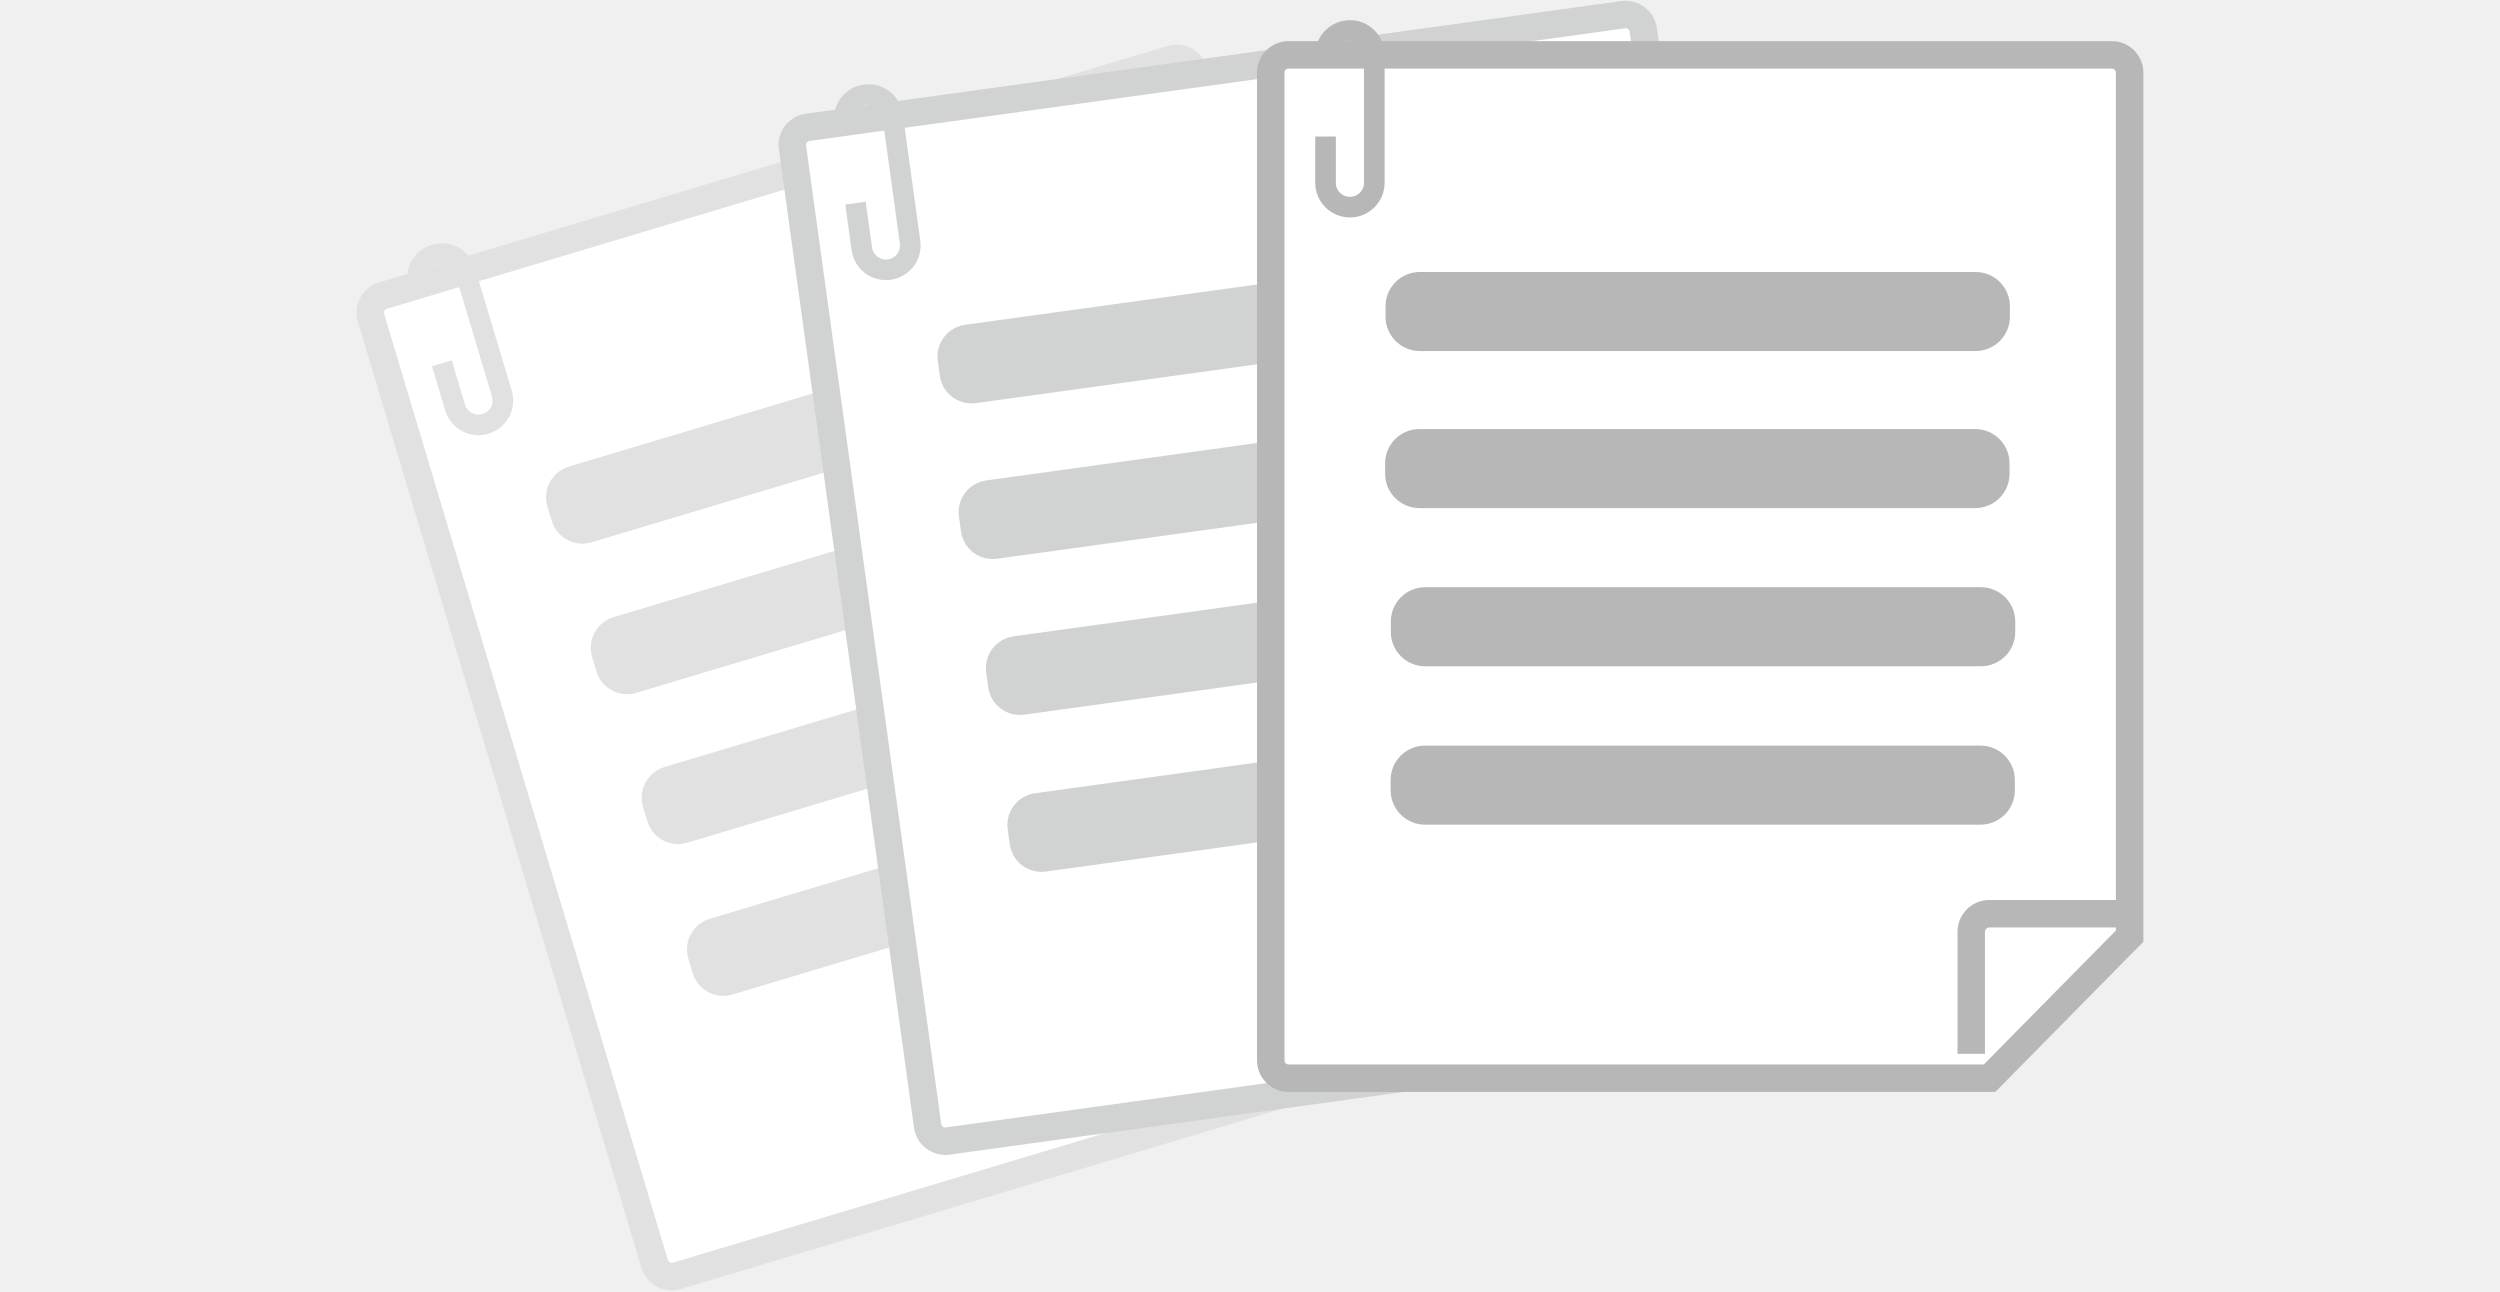
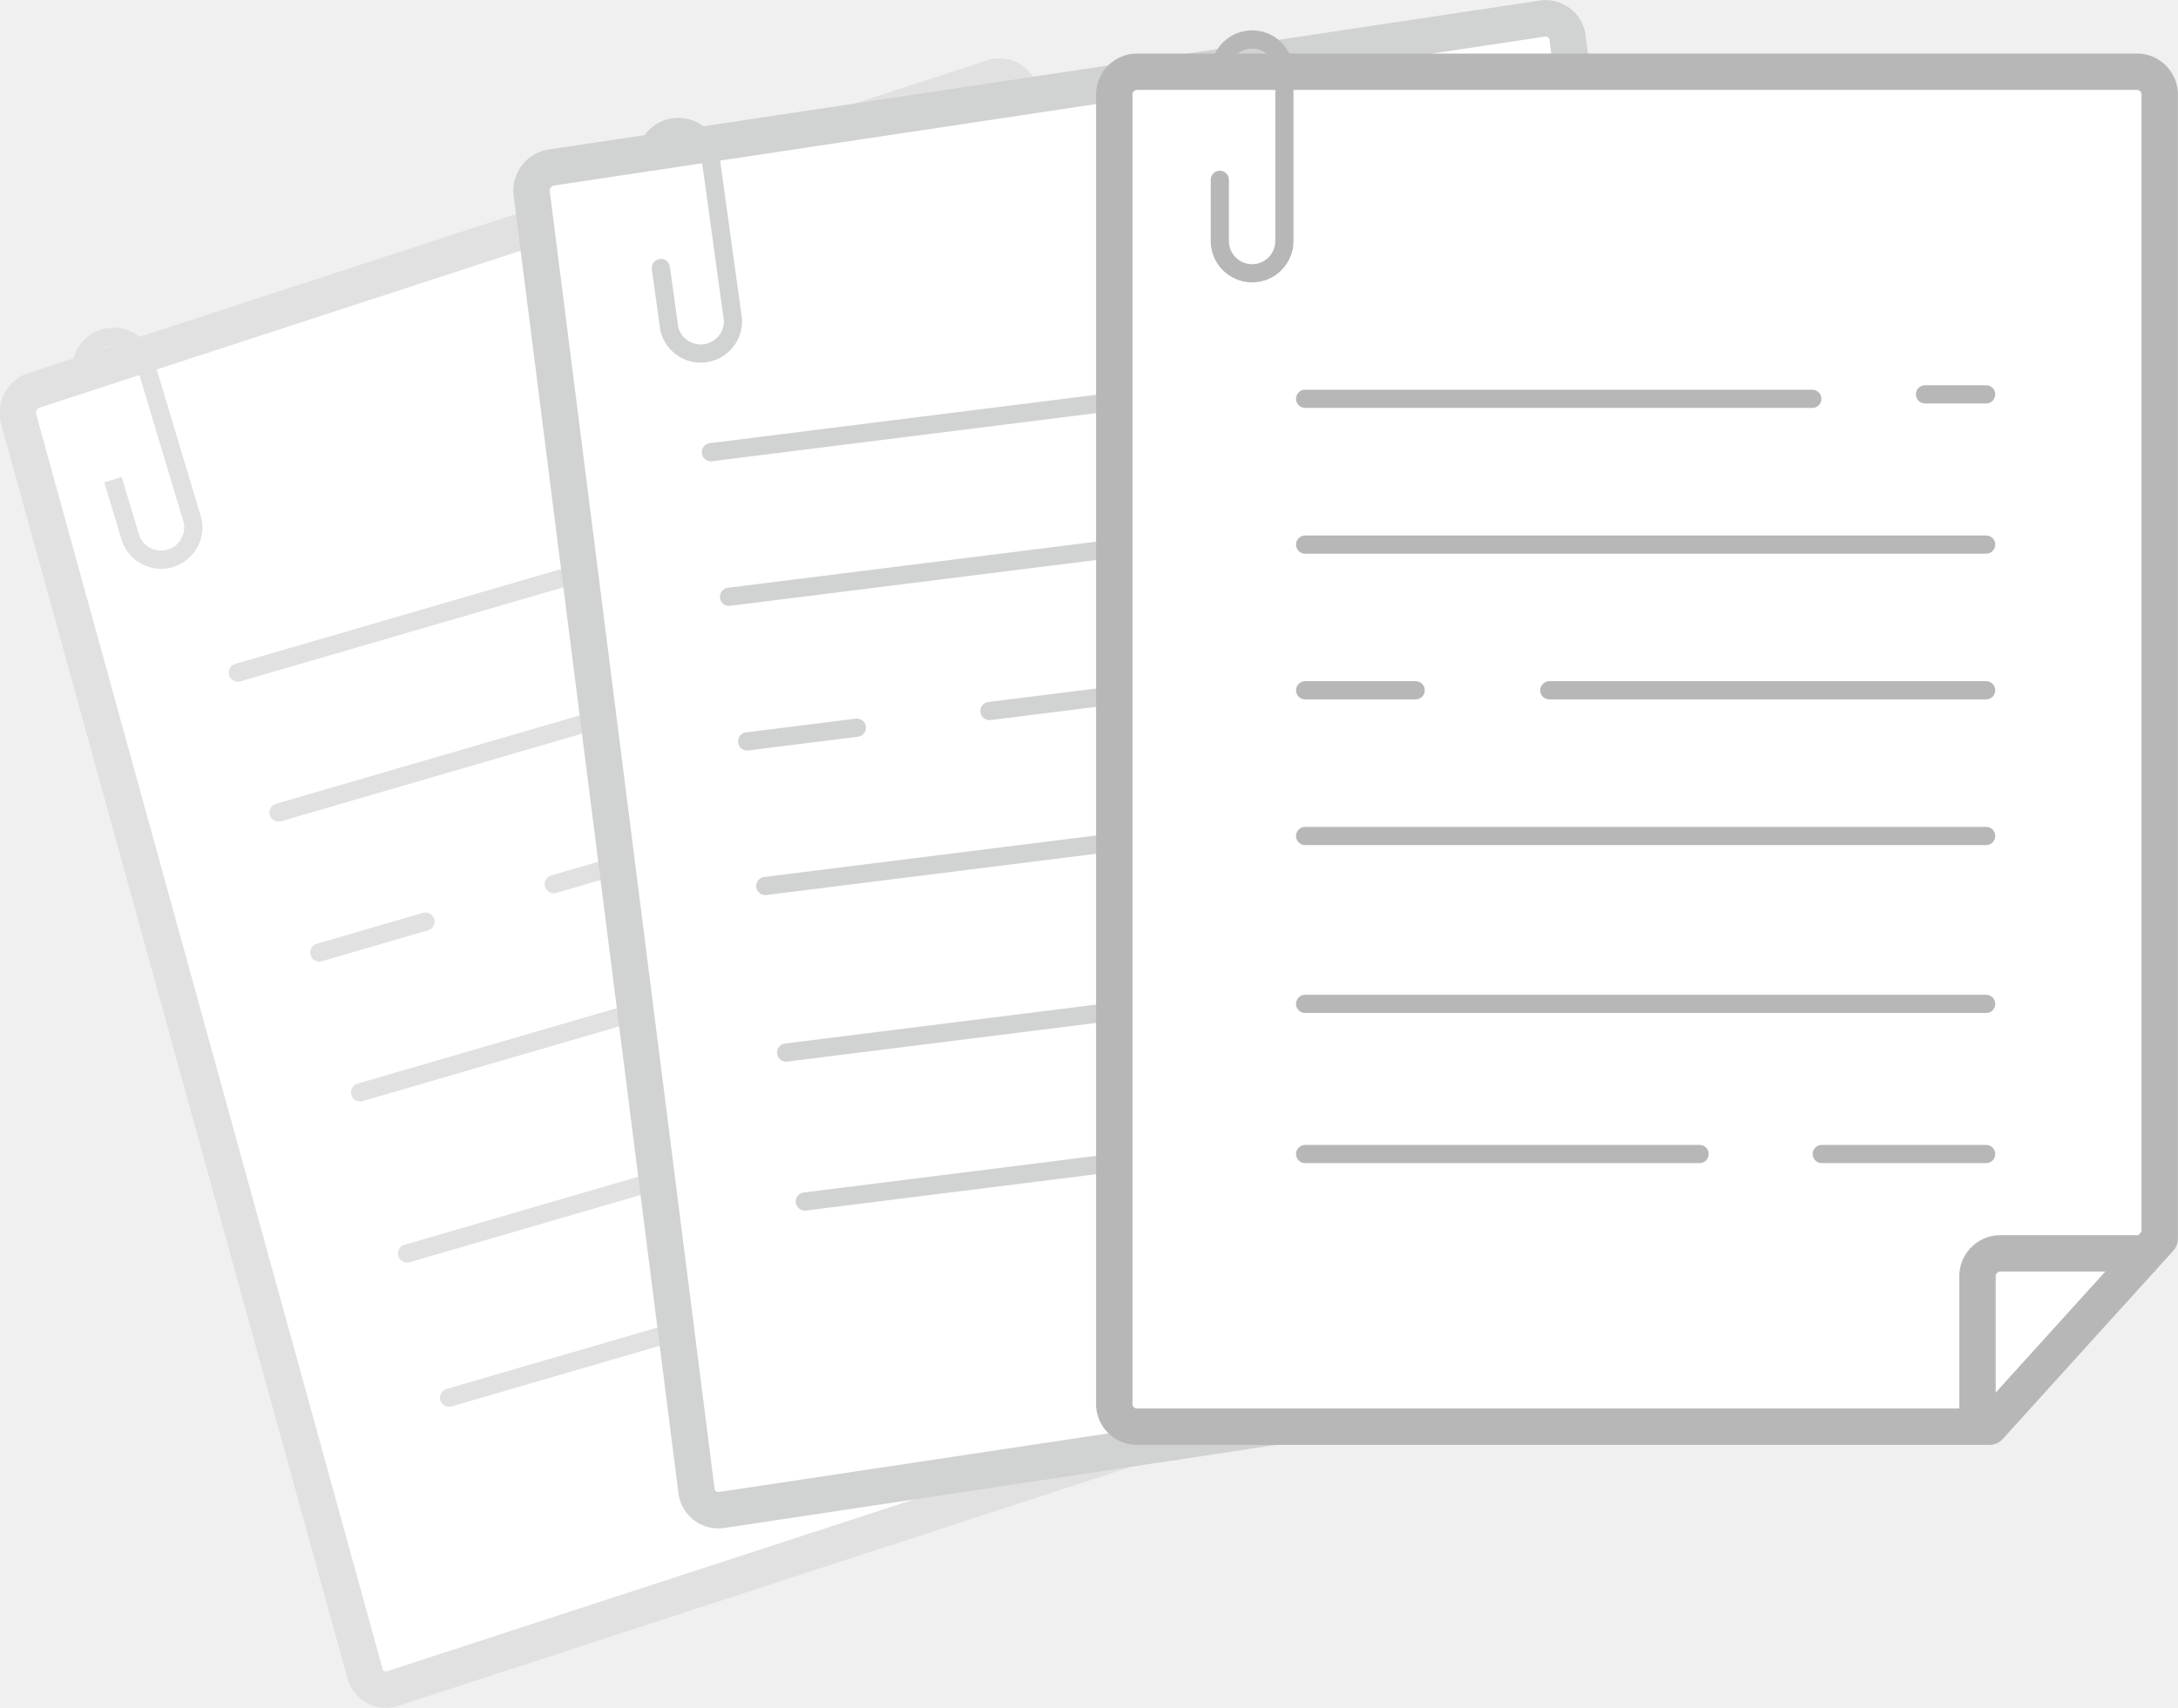
- <svg xmlns="http://www.w3.org/2000/svg" id="files" width="364" height="188" viewBox="0 0 364 188">
-   <defs>
-     <style>    
-     </style>
-   </defs>
-   <path id="Rounded_Rectangle_14_copy_5" data-name="Rounded Rectangle 14 copy 5" style="fill: #e1e1e2; stroke: #e1e1e2; stroke-width: 4px; fill-rule: evenodd;" d="M126.743,146.755l-17.856,5.354a2.636,2.636,0,0,0-1.782,3.274q2.553,8.512,5.1,17.025" />
-   <path id="Rounded_Rectangle_14_copy_3" data-name="Rounded Rectangle 14 copy 3" style="stroke-width: 4px; fill-rule: evenodd; fill: #c9c9c9; stroke: #c9c9c9;" d="M167.56,135.722l-18.467,2.551a2.637,2.637,0,0,0-2.263,2.963q1.216,8.8,2.432,17.606" />
-   <path id="Rounded_Rectangle_14_copy" data-name="Rounded Rectangle 14 copy" style=" stroke: #e1e1e2; stroke-width: 4px; fill-rule: evenodd; fill: #fff;" d="M209.912,130.785L173.824,10.421A2.6,2.6,0,0,0,170.632,8.6L55.7,43.058a2.6,2.6,0,0,0-1.664,3.276L95.3,183.958a2.6,2.6,0,0,0,3.192,1.821l97.827-29.331Z" />
-   <path id="Rounded_Rectangle_14_copy_2" data-name="Rounded Rectangle 14 copy 2" style="stroke-width: 4px; fill-rule: evenodd; fill: none; stroke: #b7b7b7;" d="M218.948,125.554H200.306a2.636,2.636,0,0,0-2.647,2.625v17.773" />
-   <path id="Rounded_Rectangle_15" data-name="Rounded Rectangle 15" style="stroke: #e1e1e2;fill-rule: evenodd; fill: none; stroke-width: 3px;" d="M60.922,41.494a3.548,3.548,0,1,1,6.8-2.038L73.067,57.3a3.548,3.548,0,0,1-6.8,2.038l-1.934-6.451" />
-   <path id="Rounded_Rectangle_11" data-name="Rounded Rectangle 11" style=" fill: #e1e1e2; stroke: #e1e1e2; stroke-width: 4px; fill-rule: evenodd;" d="M83.4,69.852l78.156-23.433a2.661,2.661,0,0,1,3.313,1.785l0.629,2.1a2.661,2.661,0,0,1-1.785,3.313L85.557,77.046a2.661,2.661,0,0,1-3.313-1.784l-0.629-2.1A2.661,2.661,0,0,1,83.4,69.852Z" />
-   <path id="Rounded_Rectangle_11_copy" data-name="Rounded Rectangle 11 copy" style="fill: #e1e1e2; stroke: #e1e1e2; stroke-width: 4px; fill-rule: evenodd;" d="M89.913,91.769L168.07,68.336a2.661,2.661,0,0,1,3.313,1.785l0.628,2.1a2.661,2.661,0,0,1-1.784,3.313L92.07,98.964a2.661,2.661,0,0,1-3.313-1.784l-0.629-2.1A2.661,2.661,0,0,1,89.913,91.769Z" />
-   <path id="Rounded_Rectangle_11_copy_2" data-name="Rounded Rectangle 11 copy 2" style="fill: #e1e1e2; stroke: #e1e1e2; stroke-width: 4px; fill-rule: evenodd;" d="M97.324,113.592l78.157-23.433a2.66,2.66,0,0,1,3.312,1.784l0.629,2.1a2.661,2.661,0,0,1-1.784,3.313L99.481,120.786A2.661,2.661,0,0,1,96.169,119l-0.629-2.1A2.661,2.661,0,0,1,97.324,113.592Z" />
-   <path id="Rounded_Rectangle_11_copy_3" data-name="Rounded Rectangle 11 copy 3" style="fill: #e1e1e2; stroke: #e1e1e2; stroke-width: 4px; fill-rule: evenodd;" d="M103.92,135.688l78.13-23.426a2.661,2.661,0,0,1,3.313,1.785l0.629,2.1a2.661,2.661,0,0,1-1.785,3.313l-78.13,23.425a2.661,2.661,0,0,1-3.313-1.785l-0.628-2.1A2.66,2.66,0,0,1,103.92,135.688Z" />
-   <path id="Rounded_Rectangle_14_copy_5-2" data-name="Rounded Rectangle 14 copy 5" style="fill: #e1e1e2; fill-rule: evenodd; stroke-width: 4px; stroke: #d1d2d2;" d="M171.827,131.915l-18.467,2.551a2.636,2.636,0,0,0-2.263,2.962l2.433,17.606" />
-   <path id="Rounded_Rectangle_14_copy_3-2" data-name="Rounded Rectangle 14 copy 3" style="stroke-width: 4px; fill-rule: evenodd; fill: #c9c9c9; stroke: #c9c9c9;" d="M214.513,127.328H195.872a2.636,2.636,0,0,0-2.647,2.625v17.773" />
-   <path id="Rounded_Rectangle_14_copy-2" data-name="Rounded Rectangle 14 copy" style=" stroke-width: 4px; fill-rule: evenodd; stroke: #d1d2d2; fill: #fff;" d="M256.461,128.894L239.266,4.418a2.6,2.6,0,0,0-2.875-2.289L117.538,18.547a2.6,2.6,0,0,0-2.147,2.982l19.66,142.325a2.6,2.6,0,0,0,2.875,2.289l101.168-13.975Z" />
-   <path id="Rounded_Rectangle_14_copy_2-2" data-name="Rounded Rectangle 14 copy 2" style="stroke-width: 4px; fill-rule: evenodd; fill: none; stroke: #b7b7b7;" d="M262.406,125.554H243.764a2.636,2.636,0,0,0-2.647,2.625v17.773" />
-   <path id="Rounded_Rectangle_15-2" data-name="Rounded Rectangle 15" style="stroke: #d1d2d2; fill-rule: evenodd; stroke-width: 3px; fill: none;" d="M122.934,17.8a3.547,3.547,0,1,1,7.028-.971l2.549,18.45a3.548,3.548,0,0,1-7.029.971s-0.421-3.051-.921-6.671" />
-   <path id="Rounded_Rectangle_11-2" data-name="Rounded Rectangle 11" style="stroke: #d1d2d2; fill: #d1d2d2; stroke-width: 4px; fill-rule: evenodd;" d="M140.795,49.272l80.826-11.165a2.661,2.661,0,0,1,3,2.272l0.3,2.169a2.661,2.661,0,0,1-2.271,3L141.822,56.713a2.66,2.66,0,0,1-3-2.272l-0.3-2.169A2.661,2.661,0,0,1,140.795,49.272Z" />
-   <path id="Rounded_Rectangle_11_copy-2" data-name="Rounded Rectangle 11 copy" style="stroke: #d1d2d2; fill: #d1d2d2; stroke-width: 4px; fill-rule: evenodd;" d="M143.868,71.93L224.7,60.765a2.661,2.661,0,0,1,3,2.271l0.3,2.169a2.661,2.661,0,0,1-2.271,3L144.9,79.37a2.66,2.66,0,0,1-3-2.272l-0.3-2.169A2.661,2.661,0,0,1,143.868,71.93Z" />
-   <path id="Rounded_Rectangle_11_copy_2-2" data-name="Rounded Rectangle 11 copy 2" style="stroke: #d1d2d2; fill: #d1d2d2; stroke-width: 4px; fill-rule: evenodd;" d="M147.844,94.631L228.67,83.466a2.661,2.661,0,0,1,3,2.272l0.3,2.169a2.661,2.661,0,0,1-2.271,3l-80.827,11.165a2.66,2.66,0,0,1-3-2.272l-0.3-2.169A2.661,2.661,0,0,1,147.844,94.631Z" />
-   <path id="Rounded_Rectangle_11_copy_3-2" data-name="Rounded Rectangle 11 copy 3" style="stroke: #d1d2d2; fill: #d1d2d2; stroke-width: 4px; fill-rule: evenodd;" d="M150.972,117.477l80.8-11.161a2.661,2.661,0,0,1,3,2.271l0.3,2.169a2.661,2.661,0,0,1-2.272,3L152,124.917a2.66,2.66,0,0,1-3-2.271l-0.3-2.169A2.661,2.661,0,0,1,150.972,117.477Z" />
-   <path id="Rounded_Rectangle_14_copy_5-3" data-name="Rounded Rectangle 14 copy 5" style=" fill: #e1e1e2; stroke: #e1e1e2; stroke-width: 4px; fill-rule: evenodd;" d="M225.821,127.716H207.179a2.636,2.636,0,0,0-2.646,2.625v17.773" />
-   <path id="Rounded_Rectangle_14_copy_3-3" data-name="Rounded Rectangle 14 copy 3" style="stroke-width: 4px; fill-rule: evenodd; fill: #c9c9c9; stroke: #c9c9c9;" d="M260.41,134.811H241.768a2.636,2.636,0,0,0-2.647,2.625v17.773" />
-   <path id="Rounded_Rectangle_14_copy-3" data-name="Rounded Rectangle 14 copy" style="stroke-width: 4px; fill-rule: evenodd; fill: #fff; stroke: #b7b7b7;" d="M310.072,136.3V10.646a2.6,2.6,0,0,0-2.534-2.661H187.556a2.6,2.6,0,0,0-2.535,2.661V154.322a2.6,2.6,0,0,0,2.535,2.661H289.685Z" />
-   <path id="Rounded_Rectangle_14_copy_2-3" data-name="Rounded Rectangle 14 copy 2" style="stroke-width: 4px; fill-rule: evenodd; fill: none; stroke: #b7b7b7;" d="M308.3,133.037H289.66a2.636,2.636,0,0,0-2.647,2.625v17.773" />
-   <path id="Rounded_Rectangle_15-3" data-name="Rounded Rectangle 15" style="fill-rule: evenodd; fill: none; stroke: #b7b7b7; stroke-width: 3px;" d="M193,7.986a3.548,3.548,0,1,1,7.1,0V26.61a3.548,3.548,0,1,1-7.1,0V19.875" />
-   <path id="Rounded_Rectangle_11-3" data-name="Rounded Rectangle 11" style="fill: #b7b7b7; stroke-width: 4px; fill-rule: evenodd; stroke: #b7b7b7;" d="M206.729,41.6h80.915a3,3,0,0,1,3,3v1.511a3,3,0,0,1-3,3H206.729a3,3,0,0,1-3-3V44.6A3,3,0,0,1,206.729,41.6Z" />
-   <path id="Rounded_Rectangle_11_copy-3" data-name="Rounded Rectangle 11 copy" style="fill: #b7b7b7; stroke-width: 4px; fill-rule: evenodd; stroke: #b7b7b7;" d="M206.673,64.469h80.916a3,3,0,0,1,3,3V68.98a3,3,0,0,1-3,3H206.673a3,3,0,0,1-3-3V67.469A3,3,0,0,1,206.673,64.469Z" />
-   <path id="Rounded_Rectangle_11_copy_2-3" data-name="Rounded Rectangle 11 copy 2" style="fill: #b7b7b7; stroke-width: 4px; fill-rule: evenodd; stroke: #b7b7b7;" d="M207.505,87.5H288.42a3,3,0,0,1,3,3v1.511a3,3,0,0,1-3,3H207.505a3,3,0,0,1-3-3V90.5A3,3,0,0,1,207.505,87.5Z" />
-   <path id="Rounded_Rectangle_11_copy_3-3" data-name="Rounded Rectangle 11 copy 3" style="fill: #b7b7b7; stroke-width: 4px; fill-rule: evenodd; stroke: #b7b7b7;" d="M207.477,110.56h80.888a3,3,0,0,1,3,3v1.511a3,3,0,0,1-3,3H207.477a3,3,0,0,1-3-3V113.56A3,3,0,0,1,207.477,110.56Z" />
+ <svg xmlns="http://www.w3.org/2000/svg" id="nh_empty_files" viewBox="0 0 239.42 187.76">
+   <path id="Rounded_Rectangle_14_copy" data-name="Rounded Rectangle 14 copy" d="M197.28,130.79,164.11,10.42a2.37,2.37,0,0,0-2.93-1.82L55.55,43.06A2.64,2.64,0,0,0,54,46.33L92,184a2.37,2.37,0,0,0,2.93,1.82l89.9-29.33Z" transform="translate(-51.91 -0.11)" fill="#fff" stroke="#e1e1e2" stroke-width="4" fill-rule="evenodd" />
+   <path id="Rounded_Rectangle_15" data-name="Rounded Rectangle 15" d="M60.92,41.49a3.55,3.55,0,0,1,6.8-2L73.07,57.3a3.55,3.55,0,0,1-6.8,2l-1.94-6.45" transform="translate(-51.91 -0.11)" fill="none" stroke="#e1e1e2" stroke-width="2" />
+   <line x1="106.97" y1="83.79" x2="60.87" y2="97.22" fill="none" stroke="#e1e1e2" stroke-linecap="round" stroke-linejoin="round" stroke-width="2" />
+   <line x1="35.1" y1="104.73" x2="46.77" y2="101.33" fill="none" stroke="#e1e1e2" stroke-linecap="round" stroke-linejoin="round" stroke-width="2" />
+   <line x1="49.36" y1="153.68" x2="90.99" y2="141.56" fill="none" stroke="#e1e1e2" stroke-linecap="round" stroke-linejoin="round" stroke-width="2" />
+   <line x1="30.62" y1="89.34" x2="102.49" y2="68.41" fill="none" stroke="#e1e1e2" stroke-linecap="round" stroke-linejoin="round" stroke-width="2" />
+   <line x1="39.58" y1="120.11" x2="111.45" y2="99.18" fill="none" stroke="#e1e1e2" stroke-linecap="round" stroke-linejoin="round" stroke-width="2" />
+   <line x1="44.74" y1="137.83" x2="116.61" y2="116.9" fill="none" stroke="#e1e1e2" stroke-linecap="round" stroke-linejoin="round" stroke-width="2" />
+   <line x1="79.67" y1="58.37" x2="26.14" y2="73.96" fill="none" stroke="#e1e1e2" stroke-linecap="round" stroke-linejoin="round" stroke-width="2" />
+   <path id="Rounded_Rectangle_14_copy-2" data-name="Rounded Rectangle 14 copy-2" d="M240.05,128.89,224.25,4.42a2.44,2.44,0,0,0-2.64-2.29L112.38,18.55a2.58,2.58,0,0,0-2,3l18.07,142.32a2.44,2.44,0,0,0,2.64,2.29l93-14Z" transform="translate(-51.91 -0.11)" fill="#fff" stroke="#d1d2d2" stroke-width="4" fill-rule="evenodd" />
+   <line x1="156.41" y1="72.22" x2="108.77" y2="78.18" fill="none" stroke="#d1d2d2" stroke-linecap="round" stroke-linejoin="round" stroke-width="2" />
+   <line x1="82.13" y1="81.52" x2="94.19" y2="80.01" fill="none" stroke="#d1d2d2" stroke-linecap="round" stroke-linejoin="round" stroke-width="2" />
+   <line x1="88.47" y1="132.11" x2="131.5" y2="126.72" fill="none" stroke="#d1d2d2" stroke-linecap="round" stroke-linejoin="round" stroke-width="2" />
+   <line x1="162.75" y1="122.81" x2="144.82" y2="125.05" fill="none" stroke="#d1d2d2" stroke-linecap="round" stroke-linejoin="round" stroke-width="2" />
+   <line x1="80.14" y1="65.62" x2="154.42" y2="56.32" fill="none" stroke="#d1d2d2" stroke-linecap="round" stroke-linejoin="round" stroke-width="2" />
+   <line x1="84.13" y1="97.42" x2="158.41" y2="88.12" fill="none" stroke="#d1d2d2" stroke-linecap="round" stroke-linejoin="round" stroke-width="2" />
+   <line x1="86.42" y1="115.73" x2="160.7" y2="106.43" fill="none" stroke="#d1d2d2" stroke-linecap="round" stroke-linejoin="round" stroke-width="2" />
+   <line x1="133.47" y1="42.79" x2="78.15" y2="49.72" fill="none" stroke="#d1d2d2" stroke-linecap="round" stroke-linejoin="round" stroke-width="2" />
+   <line x1="152.37" y1="39.93" x2="145.71" y2="40.77" fill="none" stroke="#d1d2d2" stroke-linecap="round" stroke-linejoin="round" stroke-width="2" />
+   <path id="Rounded_Rectangle_15-2" data-name="Rounded Rectangle 15-2" d="M122.93,17.8a3.55,3.55,0,0,1,7-1l2.55,18.45a3.55,3.55,0,0,1-7,1l-.92-6.67" transform="translate(-51.91 -0.11)" fill="none" stroke="#d1d2d2" stroke-linecap="round" stroke-linejoin="round" stroke-width="2" />
+   <path id="Rounded_Rectangle_14_copy-3" data-name="Rounded Rectangle 14 copy-3" stroke="#b7b7b7" d="M289.32,136.3V10.65A2.52,2.52,0,0,0,287,8H176.73a2.52,2.52,0,0,0-2.33,2.67V154.32a2.51,2.51,0,0,0,2.33,2.66h93.86Z" fill="#fff" transform="translate(-51.91 -0.11)" stroke-linecap="round" stroke-linejoin="round" stroke-width="4" fill-rule="evenodd" />
+   <path id="Rounded_Rectangle_14_copy_2-3" data-name="Rounded Rectangle 14 copy 2-3" d="M288.85,137.92H271.72a2.52,2.52,0,0,0-2.43,2.62h0v17.77" transform="translate(-51.91 -0.11)" fill="none" stroke="#b7b7b7" stroke-width="4" />
+   <path id="Rounded_Rectangle_15-3" data-name="Rounded Rectangle 15-3" d="M186,8a3.55,3.55,0,1,1,7.1,0V26.61a3.55,3.55,0,1,1-7.1,0V19.88" transform="translate(-51.91 -0.11)" fill="none" stroke="#b7b7b7" stroke-linecap="round" stroke-linejoin="round" stroke-width="2" />
+   <line x1="218.33" y1="75.9" x2="170.31" y2="75.9" fill="#fff" stroke="#b7b7b7" stroke-linecap="round" stroke-linejoin="round" stroke-width="2" />
+   <line x1="143.47" y1="75.9" x2="155.62" y2="75.9" fill="#fff" stroke="#b7b7b7" stroke-linecap="round" stroke-linejoin="round" stroke-width="2" />
+   <line x1="143.47" y1="126.89" x2="186.83" y2="126.89" fill="#fff" stroke="#b7b7b7" stroke-linecap="round" stroke-linejoin="round" stroke-width="2" />
+   <line x1="218.33" y1="126.89" x2="200.26" y2="126.89" fill="#fff" stroke="#b7b7b7" stroke-linecap="round" stroke-linejoin="round" stroke-width="2" />
+   <line x1="143.47" y1="59.88" x2="218.33" y2="59.88" fill="#fff" stroke="#b7b7b7" stroke-linecap="round" stroke-linejoin="round" stroke-width="2" />
+   <line x1="143.47" y1="91.92" x2="218.33" y2="91.92" fill="#fff" stroke="#b7b7b7" stroke-linecap="round" stroke-linejoin="round" stroke-width="2" />
+   <line x1="143.47" y1="110.38" x2="218.33" y2="110.38" fill="#fff" stroke="#b7b7b7" stroke-linecap="round" stroke-linejoin="round" stroke-width="2" />
+   <line x1="199.22" y1="43.85" x2="143.47" y2="43.85" fill="#fff" stroke="#b7b7b7" stroke-linecap="round" stroke-linejoin="round" stroke-width="2" />
+   <line x1="218.33" y1="43.36" x2="211.61" y2="43.36" fill="#fff" stroke="#b7b7b7" stroke-linecap="round" stroke-linejoin="round" stroke-width="2" />
</svg>
